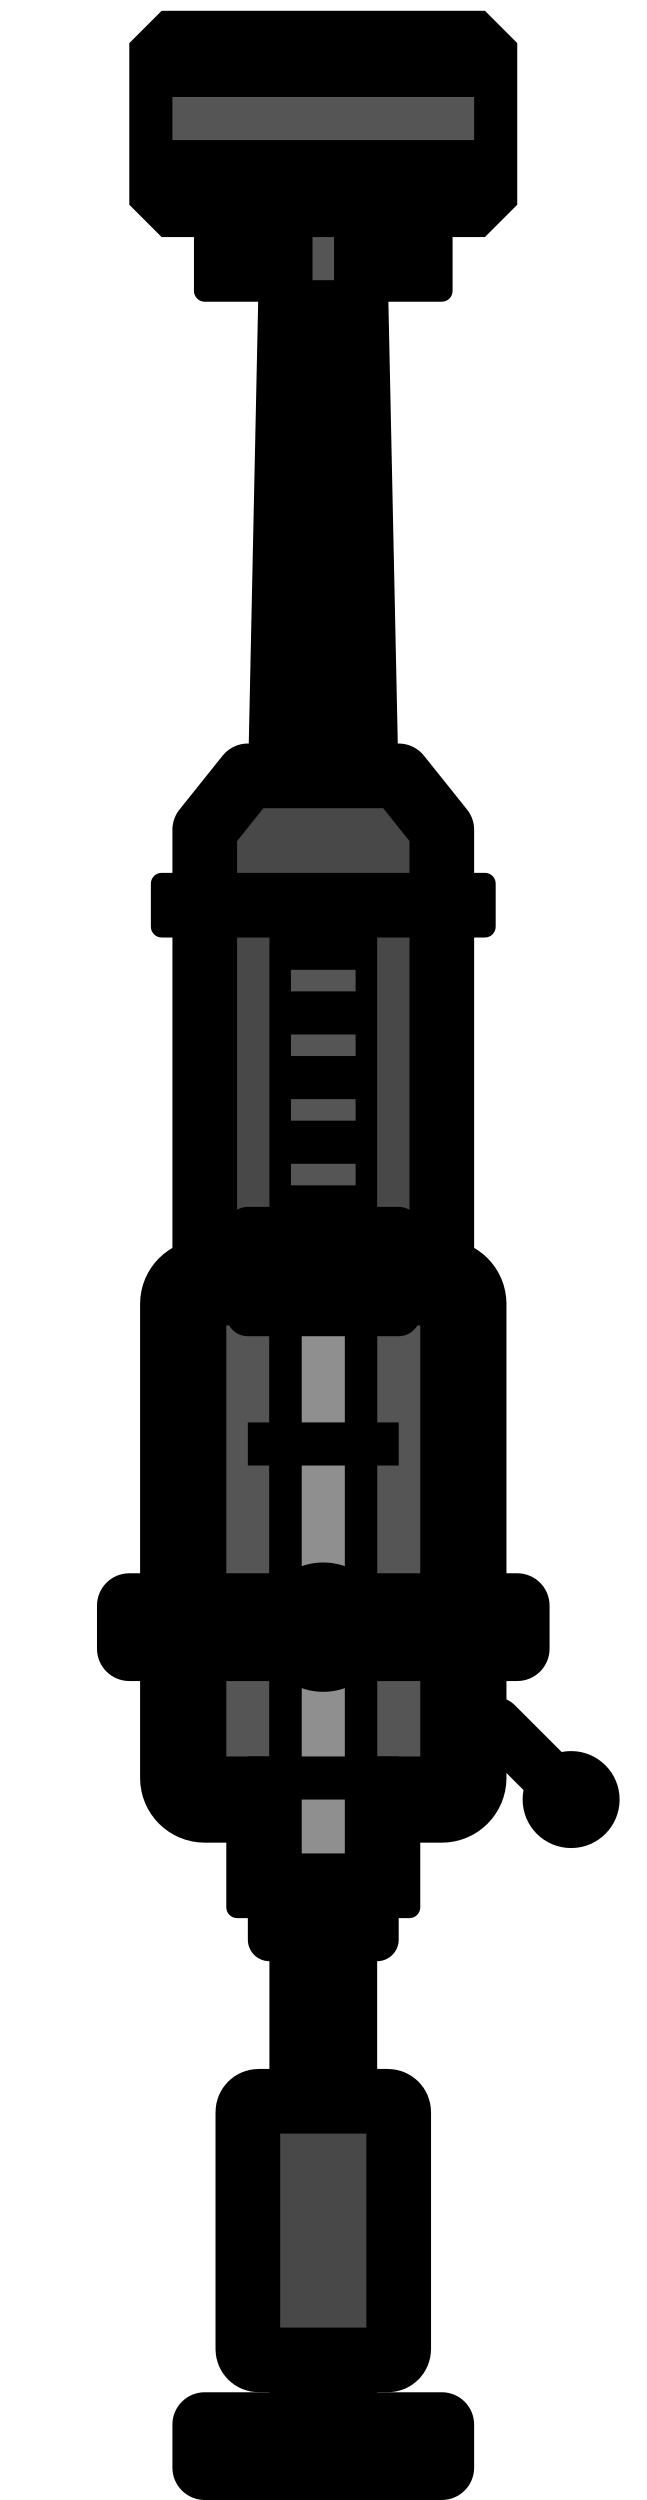
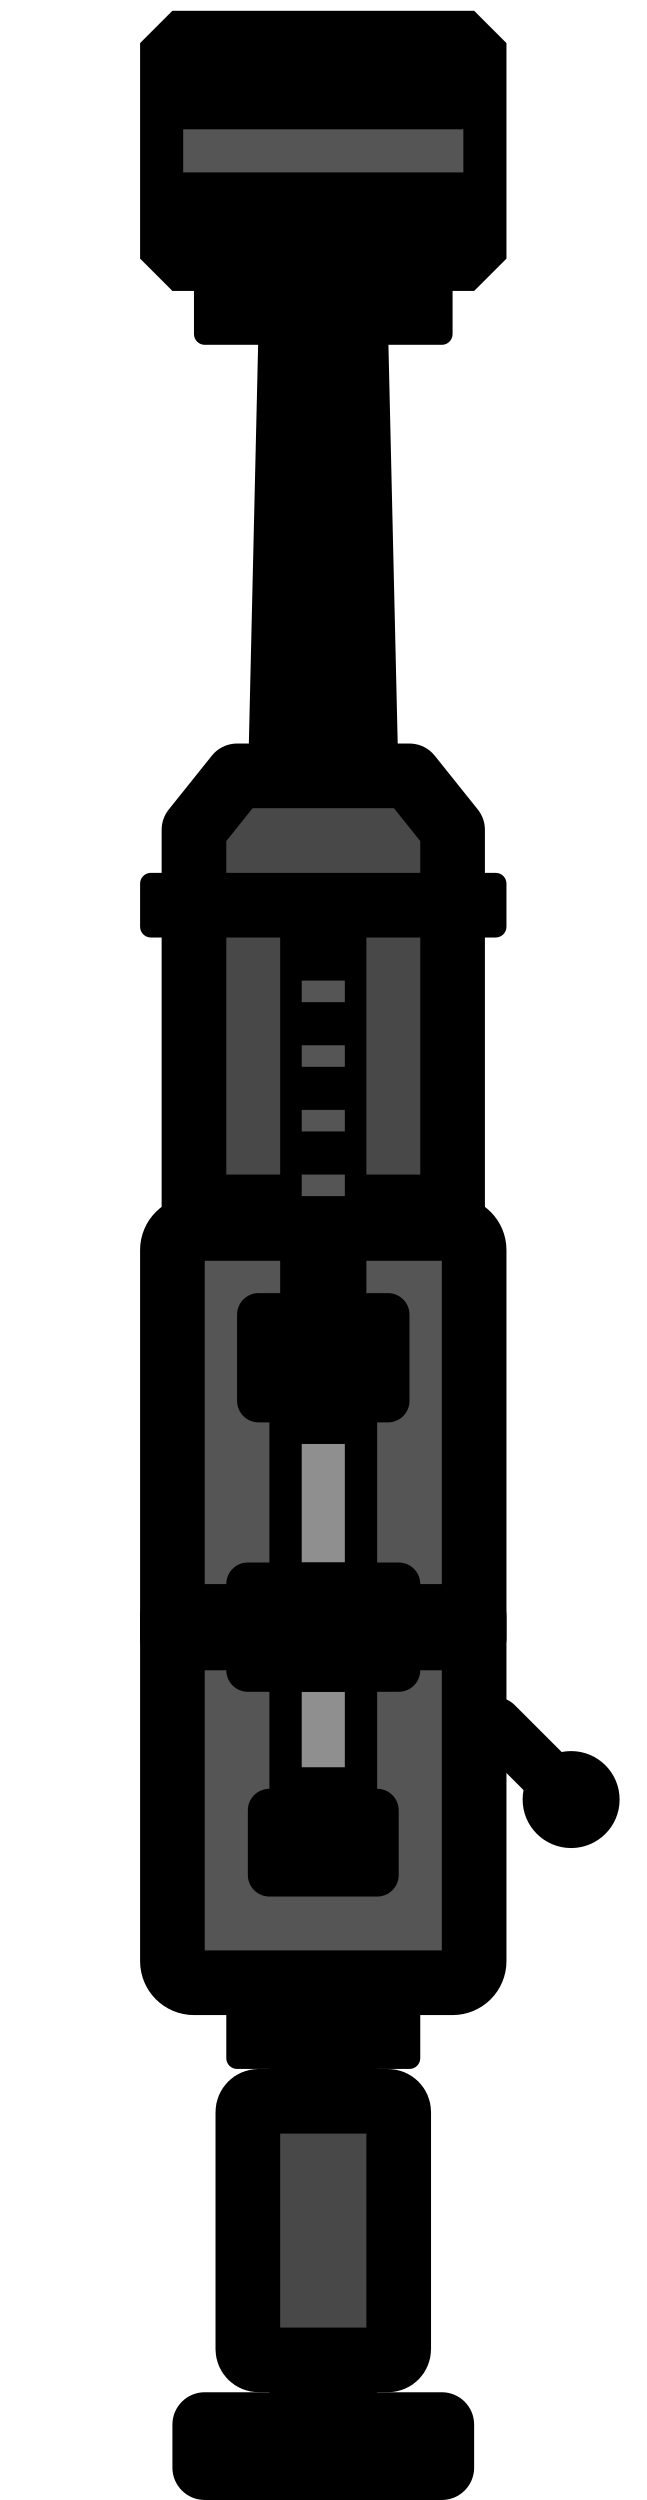
<svg xmlns="http://www.w3.org/2000/svg" width="60" height="232" viewBox="0 0 60 232">
-   <rect x="25" y="170" width="10" height="54" fill="#000" />
+   <rect x="25" y="184" width="10" height="40" fill="#000" />
  <rect x="23" y="195" width="14" height="24" rx="1" fill="#484848" stroke="#000" stroke-width="6" />
  <rect x="16" y="222" width="28" height="10" rx="3" fill="#000" />
-   <rect x="21" y="168" width="18" height="10" rx="1" fill="#000" />
-   <path d="M23 72h14l4 5v43H19V77z" fill="#484848" stroke="#000" stroke-width="6" stroke-linejoin="round" />
-   <rect x="17" y="119" width="26" height="48" rx="2" fill="#555555" stroke="#000" stroke-width="8" />
+   <rect x="21" y="184" width="18" height="8" rx="1" fill="#000" />
+   <path d="M22 72h16l4 5v35H18V77z" fill="#484848" stroke="#000" stroke-width="6" stroke-linejoin="round" />
+   <rect x="16" y="114" width="28" height="70" rx="2" fill="#555555" stroke="#000" stroke-width="6" />
  <path d="M46 160l6 6" stroke="#000" stroke-width="5" stroke-linecap="round" />
  <circle cx="53" cy="167" r="4.5" fill="#000" />
-   <rect x="25" y="86" width="10" height="84" fill="#000" />
-   <rect x="27" y="90" width="6" height="2" fill="#555555" />
-   <rect x="27" y="96" width="6" height="2" fill="#555555" />
-   <rect x="27" y="102" width="6" height="2" fill="#555555" />
-   <rect x="27" y="108" width="6" height="2" fill="#555555" />
-   <rect x="21" y="112" width="18" height="12" rx="2" fill="#000" />
-   <rect x="25" y="122" width="10" height="52" fill="#000" />
-   <rect x="9" y="146" width="42" height="10" rx="3" fill="#000" />
-   <rect x="23" y="172" width="14" height="10" rx="2" fill="#000" />
-   <rect x="28" y="124" width="4" height="22" fill="#8f8f8f" />
-   <rect x="28" y="156" width="4" height="16" fill="#8f8f8f" />
-   <rect x="23" y="132" width="14" height="4" fill="#000" />
-   <rect x="23" y="163" width="14" height="4" fill="#000" />
-   <circle cx="30" cy="151" r="6" fill="#000" />
-   <rect x="14" y="81" width="32" height="6" rx="1" fill="#000" />
-   <path d="M24 26h12l1 47H23z" fill="#000" />
-   <rect x="18" y="19" width="24" height="9" rx="1" fill="#000" />
-   <rect x="29" y="21" width="2" height="5" fill="#555555" />
-   <path d="M15 1h30l3 3v15l-3 3H15l-3-3V4z" fill="#000" />
-   <rect x="16" y="9" width="28" height="4" fill="#555555" />
+   <rect x="26" y="86" width="8" height="82" fill="#000" />
+   <rect x="28" y="91" width="4" height="2" fill="#555555" />
+   <rect x="28" y="97" width="4" height="2" fill="#555555" />
+   <rect x="28" y="103" width="4" height="2" fill="#555555" />
+   <rect x="28" y="109" width="4" height="2" fill="#555555" />
+   <rect x="22" y="120" width="16" height="12" rx="2" fill="#000" />
+   <rect x="25" y="130" width="10" height="38" fill="#000" />
+   <rect x="23" y="166" width="14" height="10" rx="2" fill="#000" />
+   <rect x="28" y="134" width="4" height="11" fill="#8f8f8f" />
+   <rect x="28" y="157" width="4" height="7" fill="#8f8f8f" />
+   <rect x="13" y="147" width="34" height="8" rx="3" fill="#000" />
+   <rect x="21" y="145" width="18" height="12" rx="2" fill="#000" />
+   <circle cx="30" cy="151" r="5" fill="#000" />
+   <rect x="13" y="81" width="34" height="6" rx="1" fill="#000" />
+   <path d="M24 30h12l1 43H23z" fill="#000" />
+   <rect x="18" y="25" width="24" height="7" rx="1" fill="#000" />
+   <path d="M16 1h28l3 3v20l-3 3H16l-3-3V4z" fill="#000" />
+   <rect x="17" y="12" width="26" height="4" fill="#555555" />
</svg>
